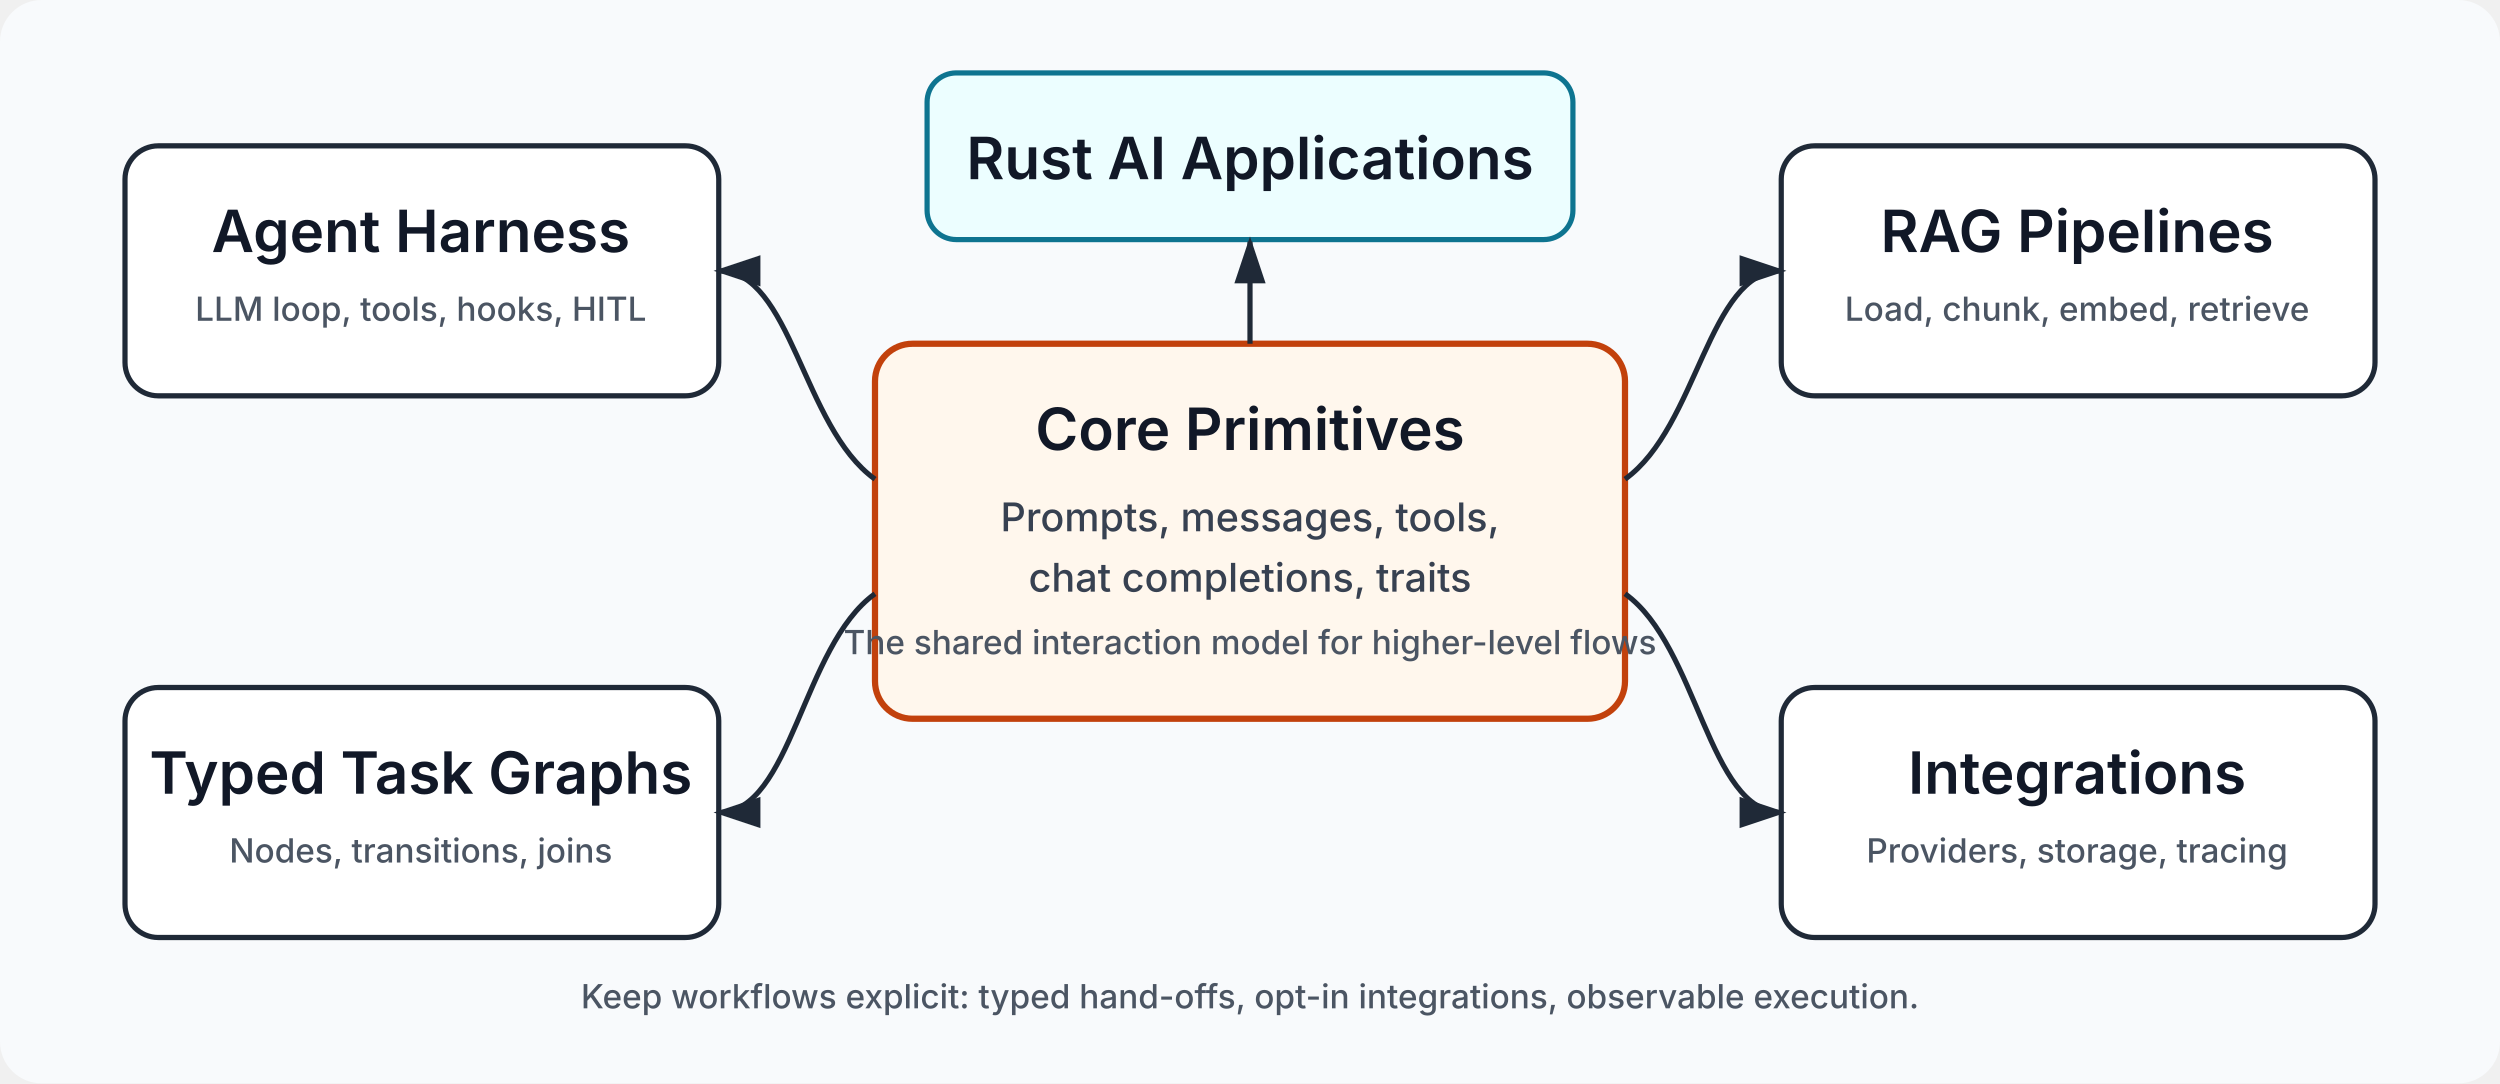
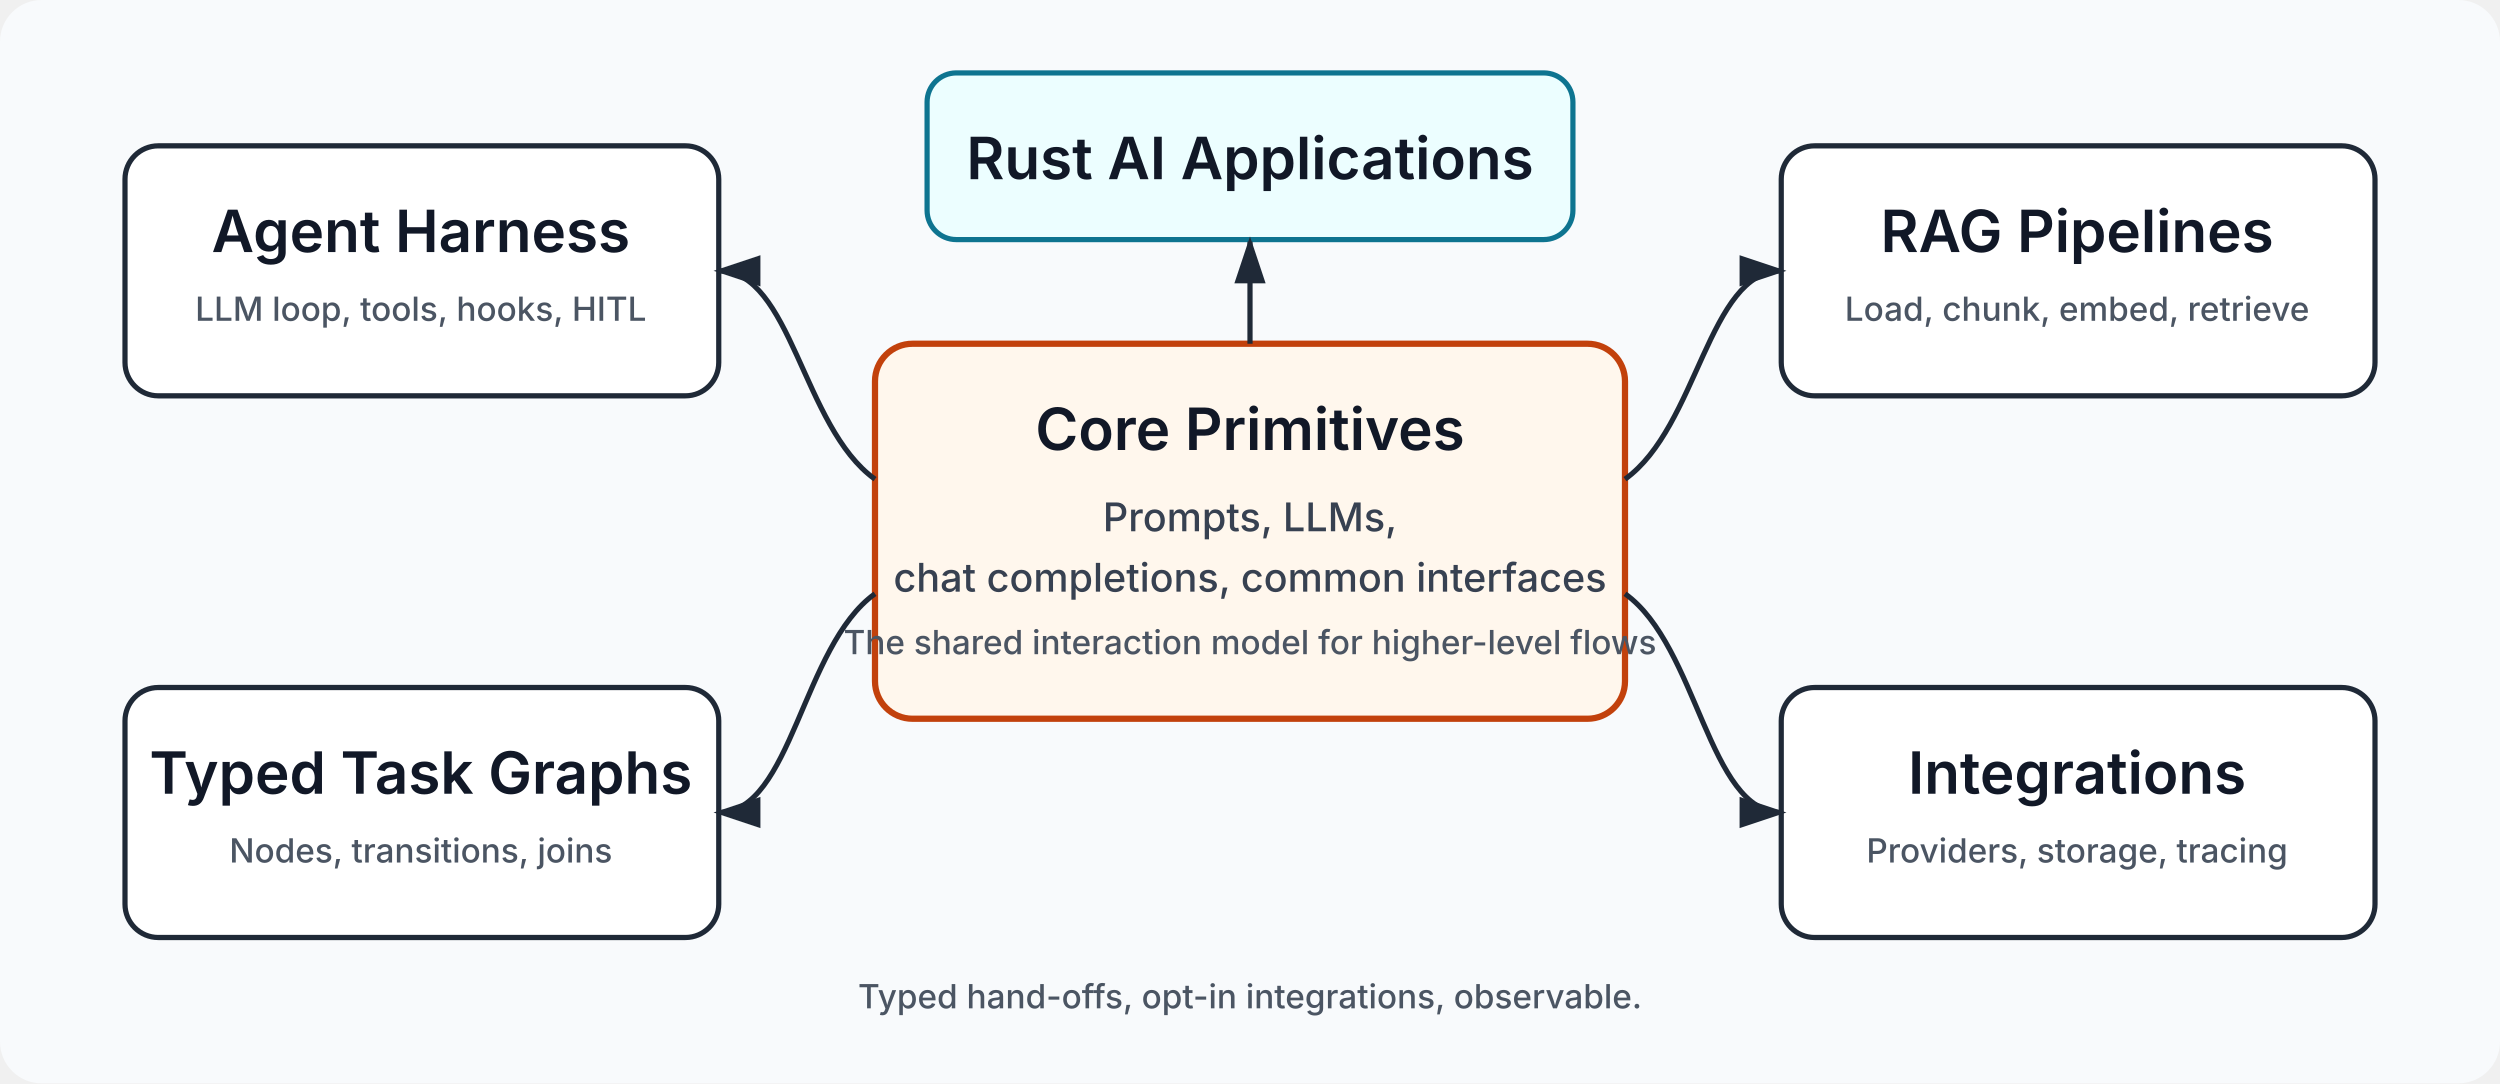
<svg xmlns="http://www.w3.org/2000/svg" width="1200" height="520" viewBox="0 0 1200 520" role="img" aria-labelledby="title desc">
  <defs>
    <style>
      .bg { fill: #f8fafc; }
      .panel { fill: #ffffff; stroke: #1f2937; stroke-width: 2.5; rx: 16; }
      .core { fill: #fff7ed; stroke: #c2410c; stroke-width: 3; rx: 18; }
      .accent { fill: #ecfeff; stroke: #0e7490; stroke-width: 2.5; rx: 14; }
      .text { fill: #111827; font: 600 28px system-ui, -apple-system, BlinkMacSystemFont, "Segoe UI", sans-serif; }
      .small { fill: #374151; font: 500 19px system-ui, -apple-system, BlinkMacSystemFont, "Segoe UI", sans-serif; }
      .tiny { fill: #4b5563; font: 500 16px system-ui, -apple-system, BlinkMacSystemFont, "Segoe UI", sans-serif; }
      .arrow { fill: none; stroke: #1f2937; stroke-width: 2.5; marker-end: url(#arrow); }
    </style>
    <marker id="arrow" markerWidth="10" markerHeight="10" refX="8" refY="3" orient="auto" markerUnits="strokeWidth">
      <path d="M0,0 L0,6 L9,3 z" fill="#1f2937" />
    </marker>
  </defs>
  <rect class="bg" x="0" y="0" width="1200" height="520" rx="20" />
  <rect class="core" x="420" y="165" width="360" height="180" />
  <text class="text" x="600" y="216" text-anchor="middle">Core Primitives</text>
-   <text class="small" x="600" y="255" text-anchor="middle">Prompts, messages, tools,</text>
-   <text class="small" x="600" y="284" text-anchor="middle">chat completions, traits</text>
+   <text class="small" x="600" y="255" text-anchor="middle">Prompts, LLMs,</text>
+   <text class="small" x="600" y="284" text-anchor="middle">chat completions, common interfaces</text>
  <text class="tiny" x="600" y="314" text-anchor="middle">The shared interaction model for higher-level flows</text>
  <rect class="panel" x="60" y="70" width="285" height="120" />
  <text class="text" x="202" y="121" text-anchor="middle">Agent Harness</text>
  <text class="tiny" x="202" y="154" text-anchor="middle">LLM loop, tools, hooks, HITL</text>
  <rect class="panel" x="60" y="330" width="285" height="120" />
  <text class="text" x="202" y="381" text-anchor="middle">Typed Task Graphs</text>
  <text class="tiny" x="202" y="414" text-anchor="middle">Nodes, transitions, joins</text>
  <rect class="panel" x="855" y="70" width="285" height="120" />
  <text class="text" x="997" y="121" text-anchor="middle">RAG Pipelines</text>
  <text class="tiny" x="997" y="154" text-anchor="middle">Load, chunk, embed, retrieve</text>
  <rect class="panel" x="855" y="330" width="285" height="120" />
  <text class="text" x="997" y="381" text-anchor="middle">Integrations</text>
  <text class="tiny" x="997" y="414" text-anchor="middle">Providers, storage, tracing</text>
  <rect class="accent" x="445" y="35" width="310" height="80" />
  <text class="text" x="600" y="86" text-anchor="middle">Rust AI Applications</text>
  <path class="arrow" d="M420 230 C385 205 380 130 345 130" />
  <path class="arrow" d="M420 285 C385 310 380 390 345 390" />
  <path class="arrow" d="M780 230 C815 205 820 130 855 130" />
  <path class="arrow" d="M780 285 C815 310 820 390 855 390" />
  <path class="arrow" d="M600 165 L600 116" />
-   <text class="tiny" x="600" y="484" text-anchor="middle">Keep workflows explicit: typed hand-offs, opt-in integrations, observable execution.</text>
+   <text class="tiny" x="600" y="484" text-anchor="middle">Typed hand-offs, opt-in integrations, observable.</text>
</svg>
